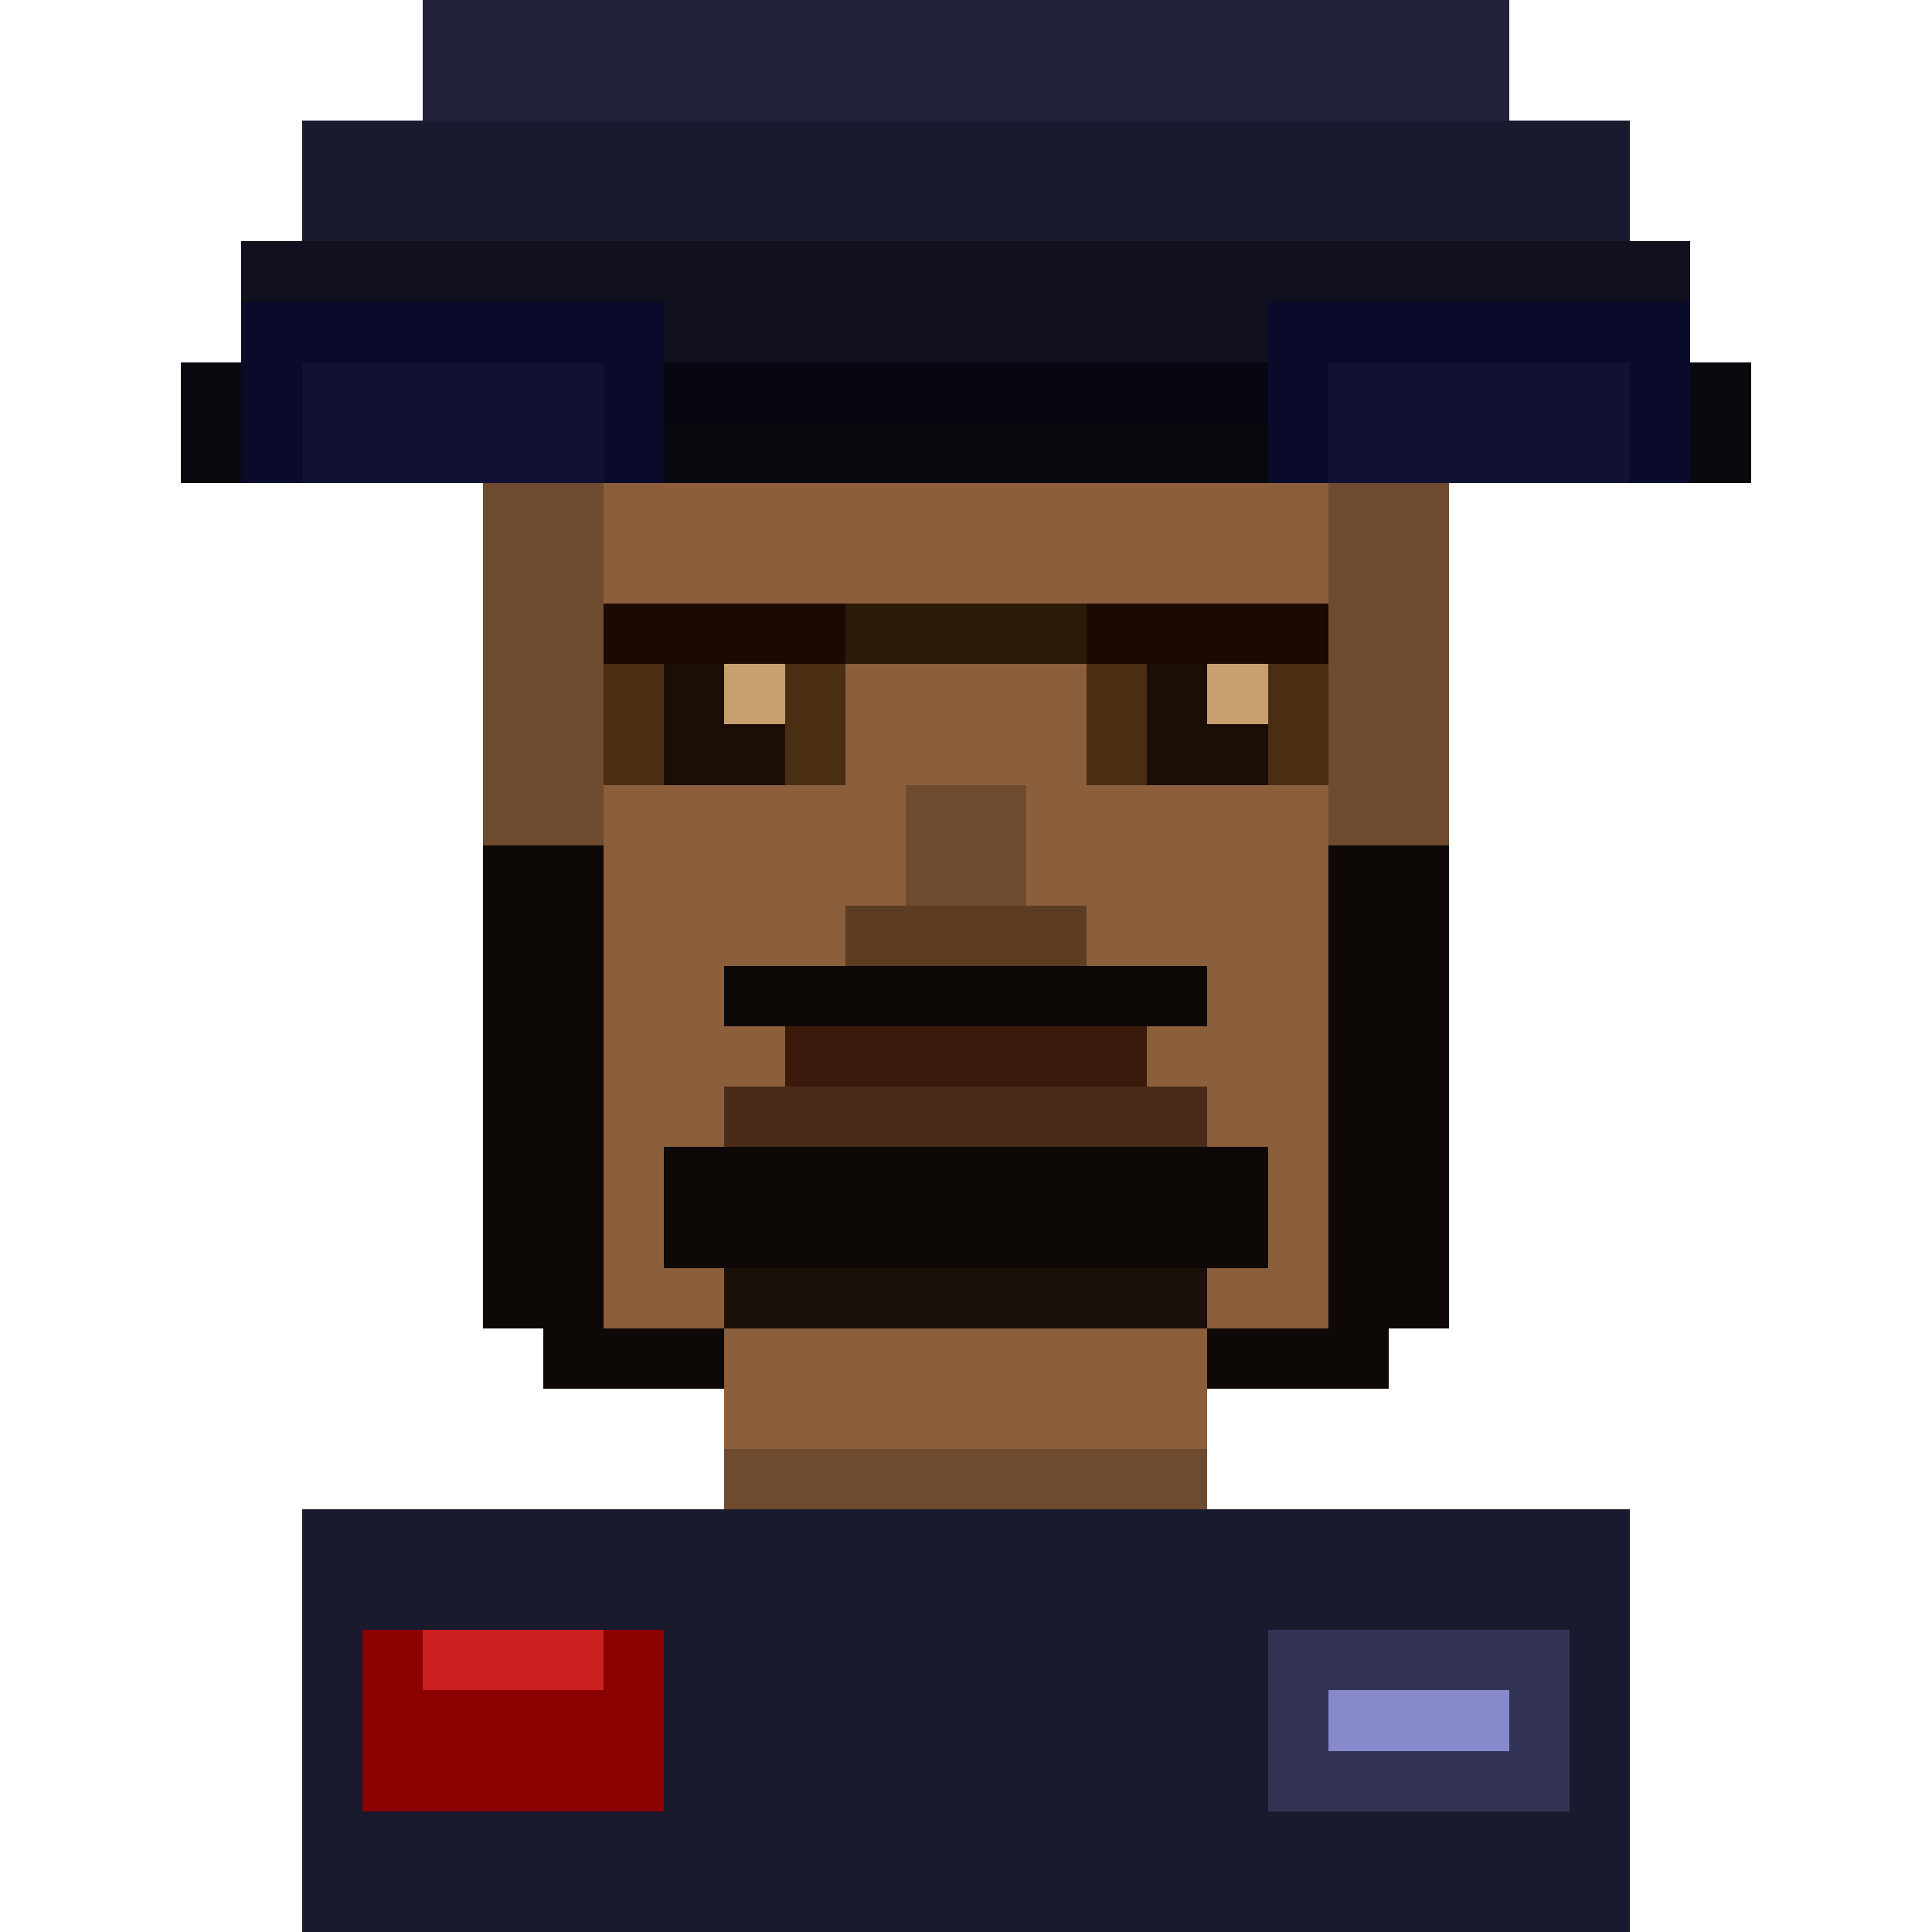
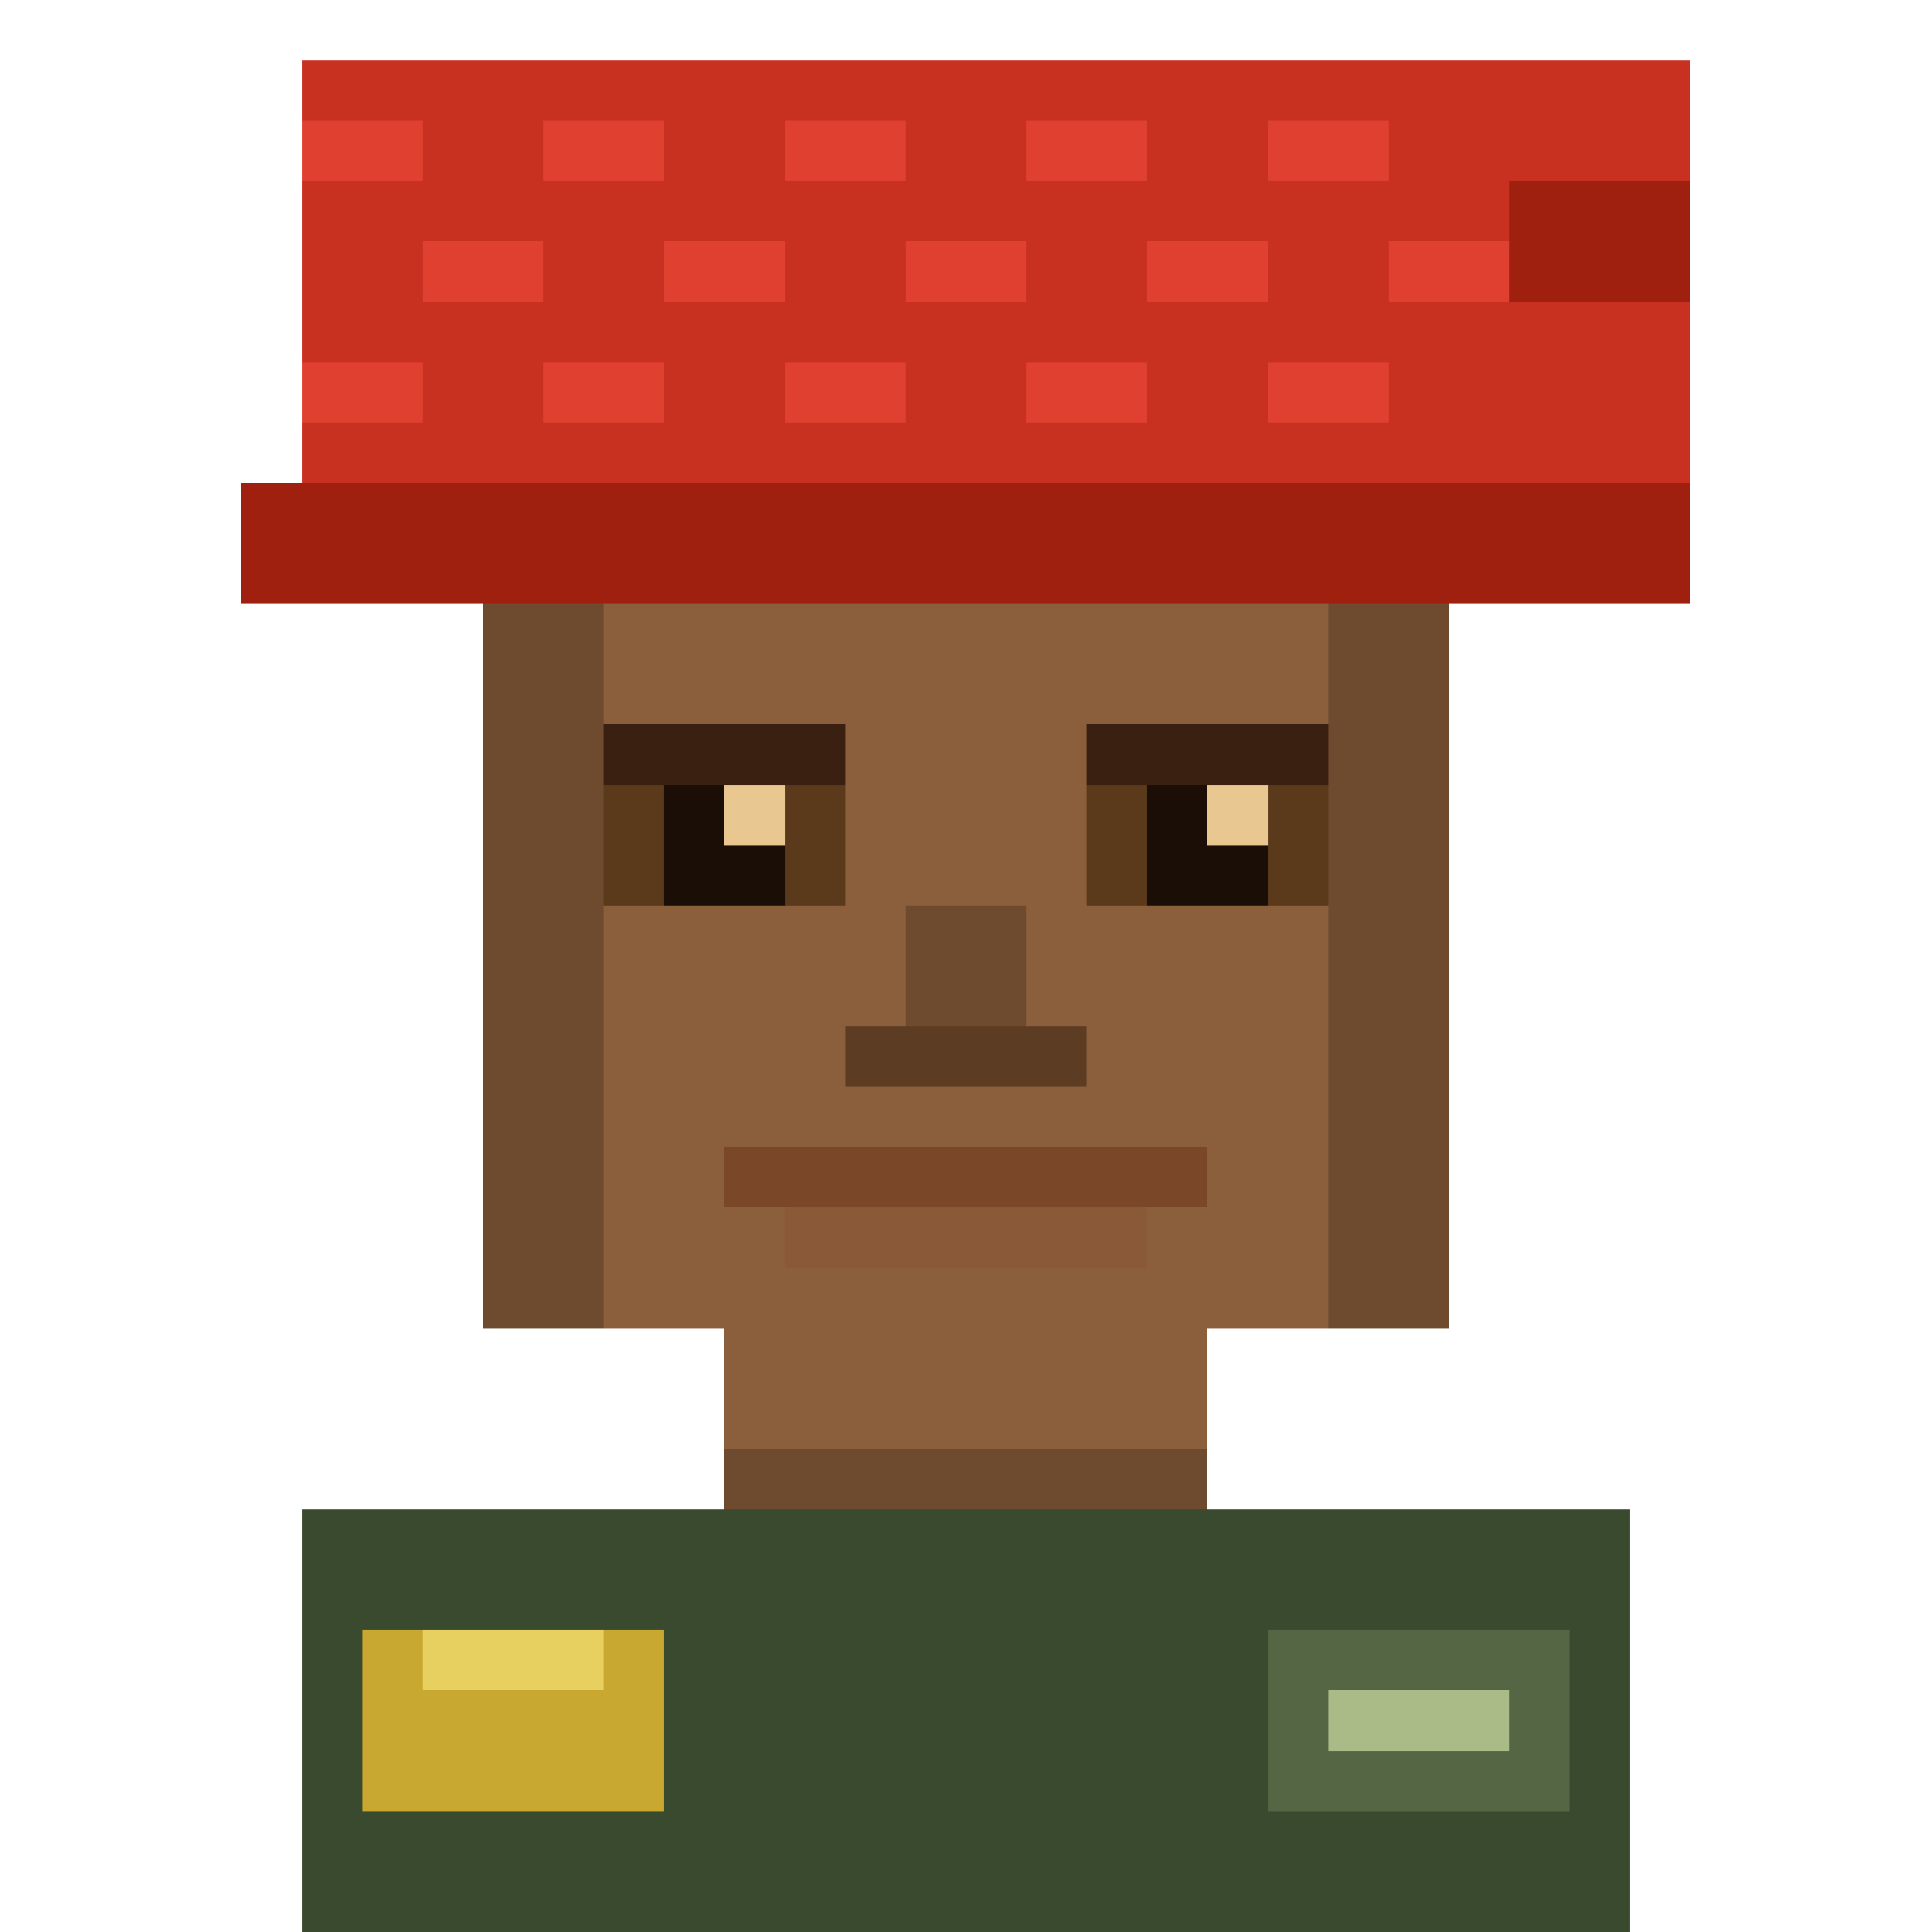
<svg xmlns="http://www.w3.org/2000/svg" viewBox="0 0 32 32" shape-rendering="crispEdges" width="128" height="128">
-   <rect x="7" y="0" width="18" height="2" fill="#22223a" />
-   <rect x="5" y="2" width="22" height="3" fill="#1a1a2e" />
-   <rect x="4" y="4" width="24" height="2" fill="#10101e" />
-   <rect x="3" y="6" width="26" height="2" fill="#08080f" />
-   <rect x="8" y="8" width="16" height="14" fill="#8b5e3c" />
-   <rect x="8" y="8" width="2" height="14" fill="#6e4a2e" />
-   <rect x="22" y="8" width="2" height="14" fill="#6e4a2e" />
-   <rect x="8" y="14" width="2" height="4" fill="#5c3c22" />
-   <rect x="22" y="14" width="2" height="4" fill="#5c3c22" />
-   <rect x="10" y="11" width="4" height="2" fill="#4a2e14" />
-   <rect x="18" y="11" width="4" height="2" fill="#4a2e14" />
-   <rect x="11" y="11" width="2" height="2" fill="#1a0e06" />
-   <rect x="19" y="11" width="2" height="2" fill="#1a0e06" />
-   <rect x="12" y="11" width="1" height="1" fill="#c8a070" />
-   <rect x="20" y="11" width="1" height="1" fill="#c8a070" />
-   <rect x="10" y="10" width="4" height="1" fill="#1a0a00" />
-   <rect x="18" y="10" width="4" height="1" fill="#1a0a00" />
-   <rect x="14" y="10" width="4" height="1" fill="#2a1a08" />
-   <rect x="15" y="13" width="2" height="3" fill="#6e4a2e" />
-   <rect x="14" y="15" width="4" height="1" fill="#5c3c22" />
-   <rect x="13" y="17" width="6" height="1" fill="#3a1a0a" />
-   <rect x="12" y="18" width="8" height="1" fill="#4a2a18" />
-   <rect x="8" y="14" width="2" height="8" fill="#0e0806" />
-   <rect x="22" y="14" width="2" height="8" fill="#0e0806" />
-   <rect x="12" y="16" width="8" height="1" fill="#0e0806" />
-   <rect x="11" y="19" width="10" height="2" fill="#0e0806" />
-   <rect x="12" y="21" width="8" height="1" fill="#1a100a" />
-   <rect x="9" y="22" width="14" height="1" fill="#0e0806" />
-   <rect x="10" y="14" width="2" height="5" fill="#8b5e3c" />
-   <rect x="20" y="14" width="2" height="5" fill="#8b5e3c" />
+   <rect x="5" y="1" width="22" height="9" fill="#c83020" />
+   <rect x="5" y="2" width="2" height="1" fill="#e04030" />
+   <rect x="9" y="2" width="2" height="1" fill="#e04030" />
+   <rect x="13" y="2" width="2" height="1" fill="#e04030" />
+   <rect x="17" y="2" width="2" height="1" fill="#e04030" />
+   <rect x="21" y="2" width="2" height="1" fill="#e04030" />
+   <rect x="7" y="4" width="2" height="1" fill="#e04030" />
+   <rect x="11" y="4" width="2" height="1" fill="#e04030" />
+   <rect x="15" y="4" width="2" height="1" fill="#e04030" />
+   <rect x="19" y="4" width="2" height="1" fill="#e04030" />
+   <rect x="23" y="4" width="2" height="1" fill="#e04030" />
+   <rect x="5" y="6" width="2" height="1" fill="#e04030" />
+   <rect x="9" y="6" width="2" height="1" fill="#e04030" />
+   <rect x="13" y="6" width="2" height="1" fill="#e04030" />
+   <rect x="17" y="6" width="2" height="1" fill="#e04030" />
+   <rect x="21" y="6" width="2" height="1" fill="#e04030" />
+   <rect x="4" y="8" width="24" height="2" fill="#a02010" />
+   <rect x="24" y="1" width="4" height="3" fill="#c83020" />
+   <rect x="25" y="3" width="3" height="2" fill="#a02010" />
+   <rect x="26" y="5" width="2" height="3" fill="#c83020" />
+   <rect x="8" y="10" width="16" height="12" fill="#8b5e3c" />
+   <rect x="8" y="10" width="2" height="12" fill="#6e4a2e" />
+   <rect x="22" y="10" width="2" height="12" fill="#6e4a2e" />
+   <rect x="10" y="13" width="4" height="2" fill="#5a3a1a" />
+   <rect x="18" y="13" width="4" height="2" fill="#5a3a1a" />
+   <rect x="11" y="13" width="2" height="2" fill="#1a0e06" />
+   <rect x="19" y="13" width="2" height="2" fill="#1a0e06" />
+   <rect x="12" y="13" width="1" height="1" fill="#e8c890" />
+   <rect x="20" y="13" width="1" height="1" fill="#e8c890" />
+   <rect x="10" y="12" width="4" height="1" fill="#3a2010" />
+   <rect x="18" y="12" width="4" height="1" fill="#3a2010" />
+   <rect x="15" y="15" width="2" height="3" fill="#6e4a2e" />
+   <rect x="14" y="17" width="4" height="1" fill="#5c3c22" />
+   <rect x="12" y="19" width="8" height="1" fill="#7a4828" />
+   <rect x="13" y="20" width="6" height="1" fill="#8a5a38" />
  <rect x="12" y="22" width="8" height="3" fill="#8b5e3c" />
  <rect x="12" y="24" width="8" height="1" fill="#6e4a2e" />
-   <rect x="5" y="25" width="22" height="7" fill="#1a1a2e" />
-   <rect x="6" y="27" width="5" height="3" fill="#8b0000" />
-   <rect x="7" y="27" width="3" height="1" fill="#cc2020" />
-   <rect x="21" y="27" width="5" height="3" fill="#333355" />
-   <rect x="22" y="28" width="3" height="1" fill="#8888cc" />
-   <rect x="4" y="5" width="7" height="3" fill="#0a0a2a" />
-   <rect x="5" y="6" width="5" height="2" fill="#111133" />
-   <rect x="21" y="5" width="7" height="3" fill="#0a0a2a" />
-   <rect x="22" y="6" width="5" height="2" fill="#111133" />
-   <rect x="11" y="6" width="10" height="1" fill="#060610" />
+   <rect x="5" y="25" width="22" height="7" fill="#3a4a2e" />
+   <rect x="6" y="27" width="5" height="3" fill="#c8a830" />
+   <rect x="7" y="27" width="3" height="1" fill="#e8d060" />
+   <rect x="21" y="27" width="5" height="3" fill="#556644" />
+   <rect x="22" y="28" width="3" height="1" fill="#aabb88" />
</svg>
